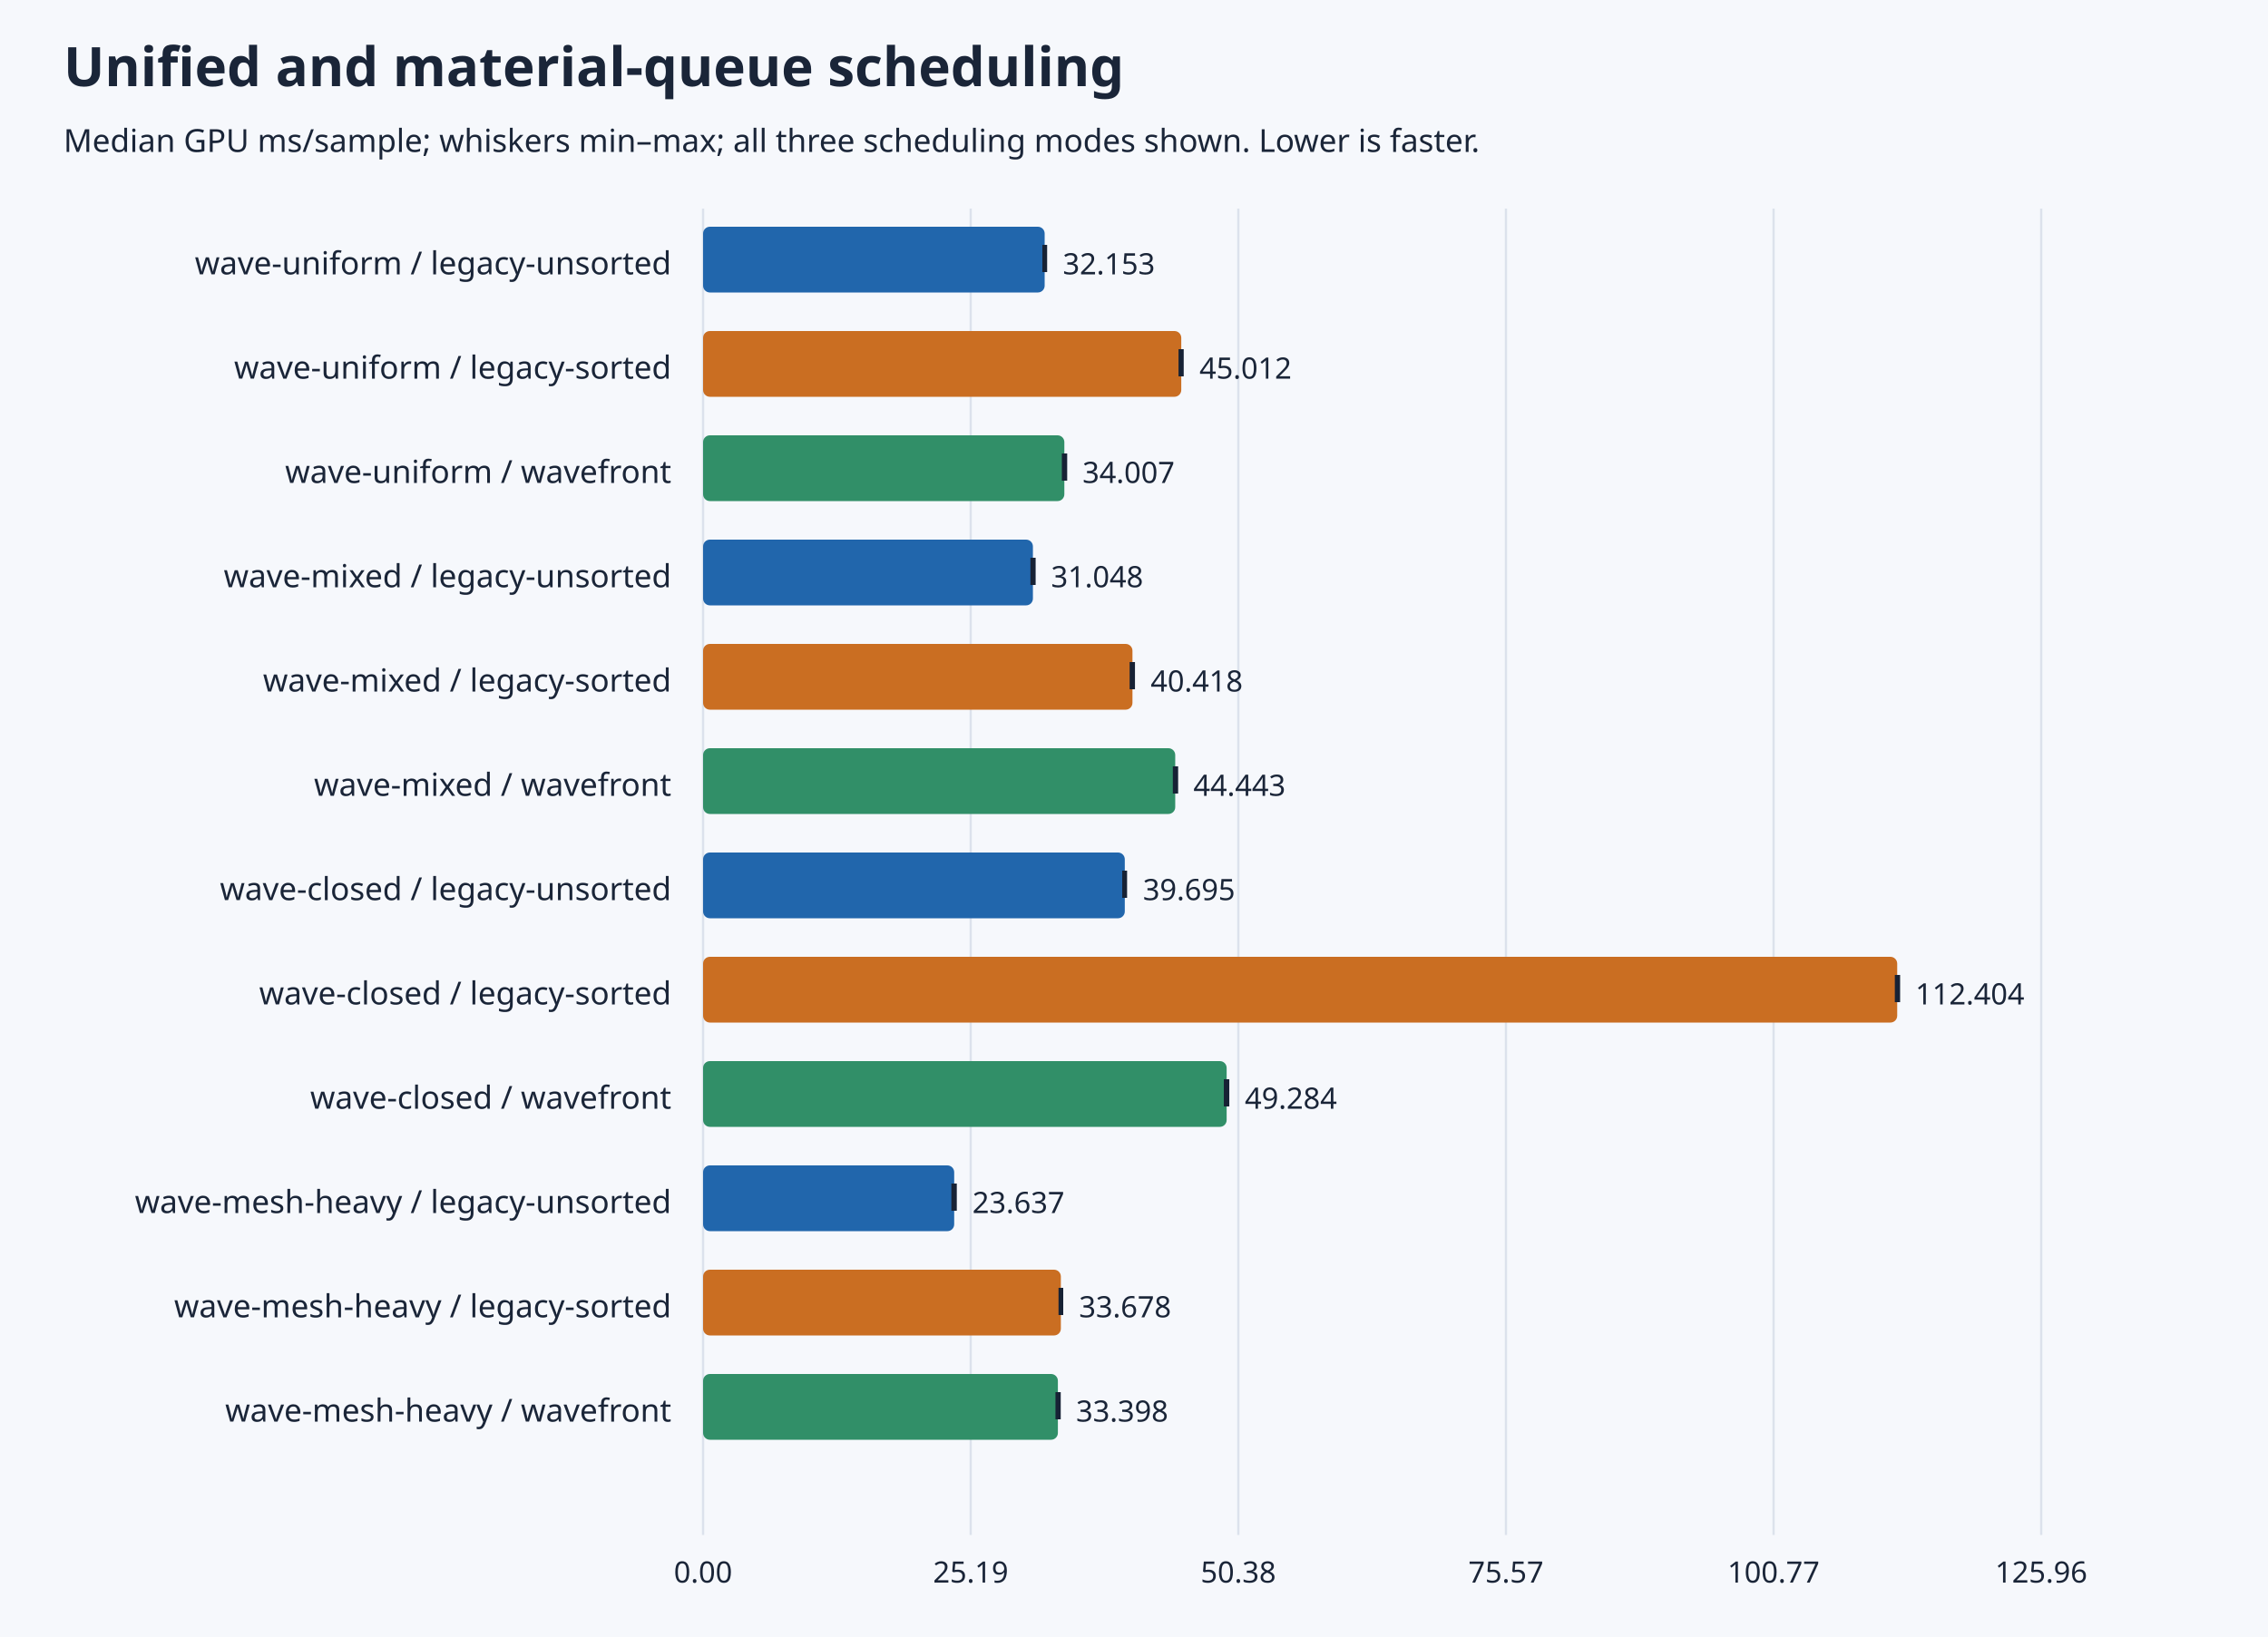
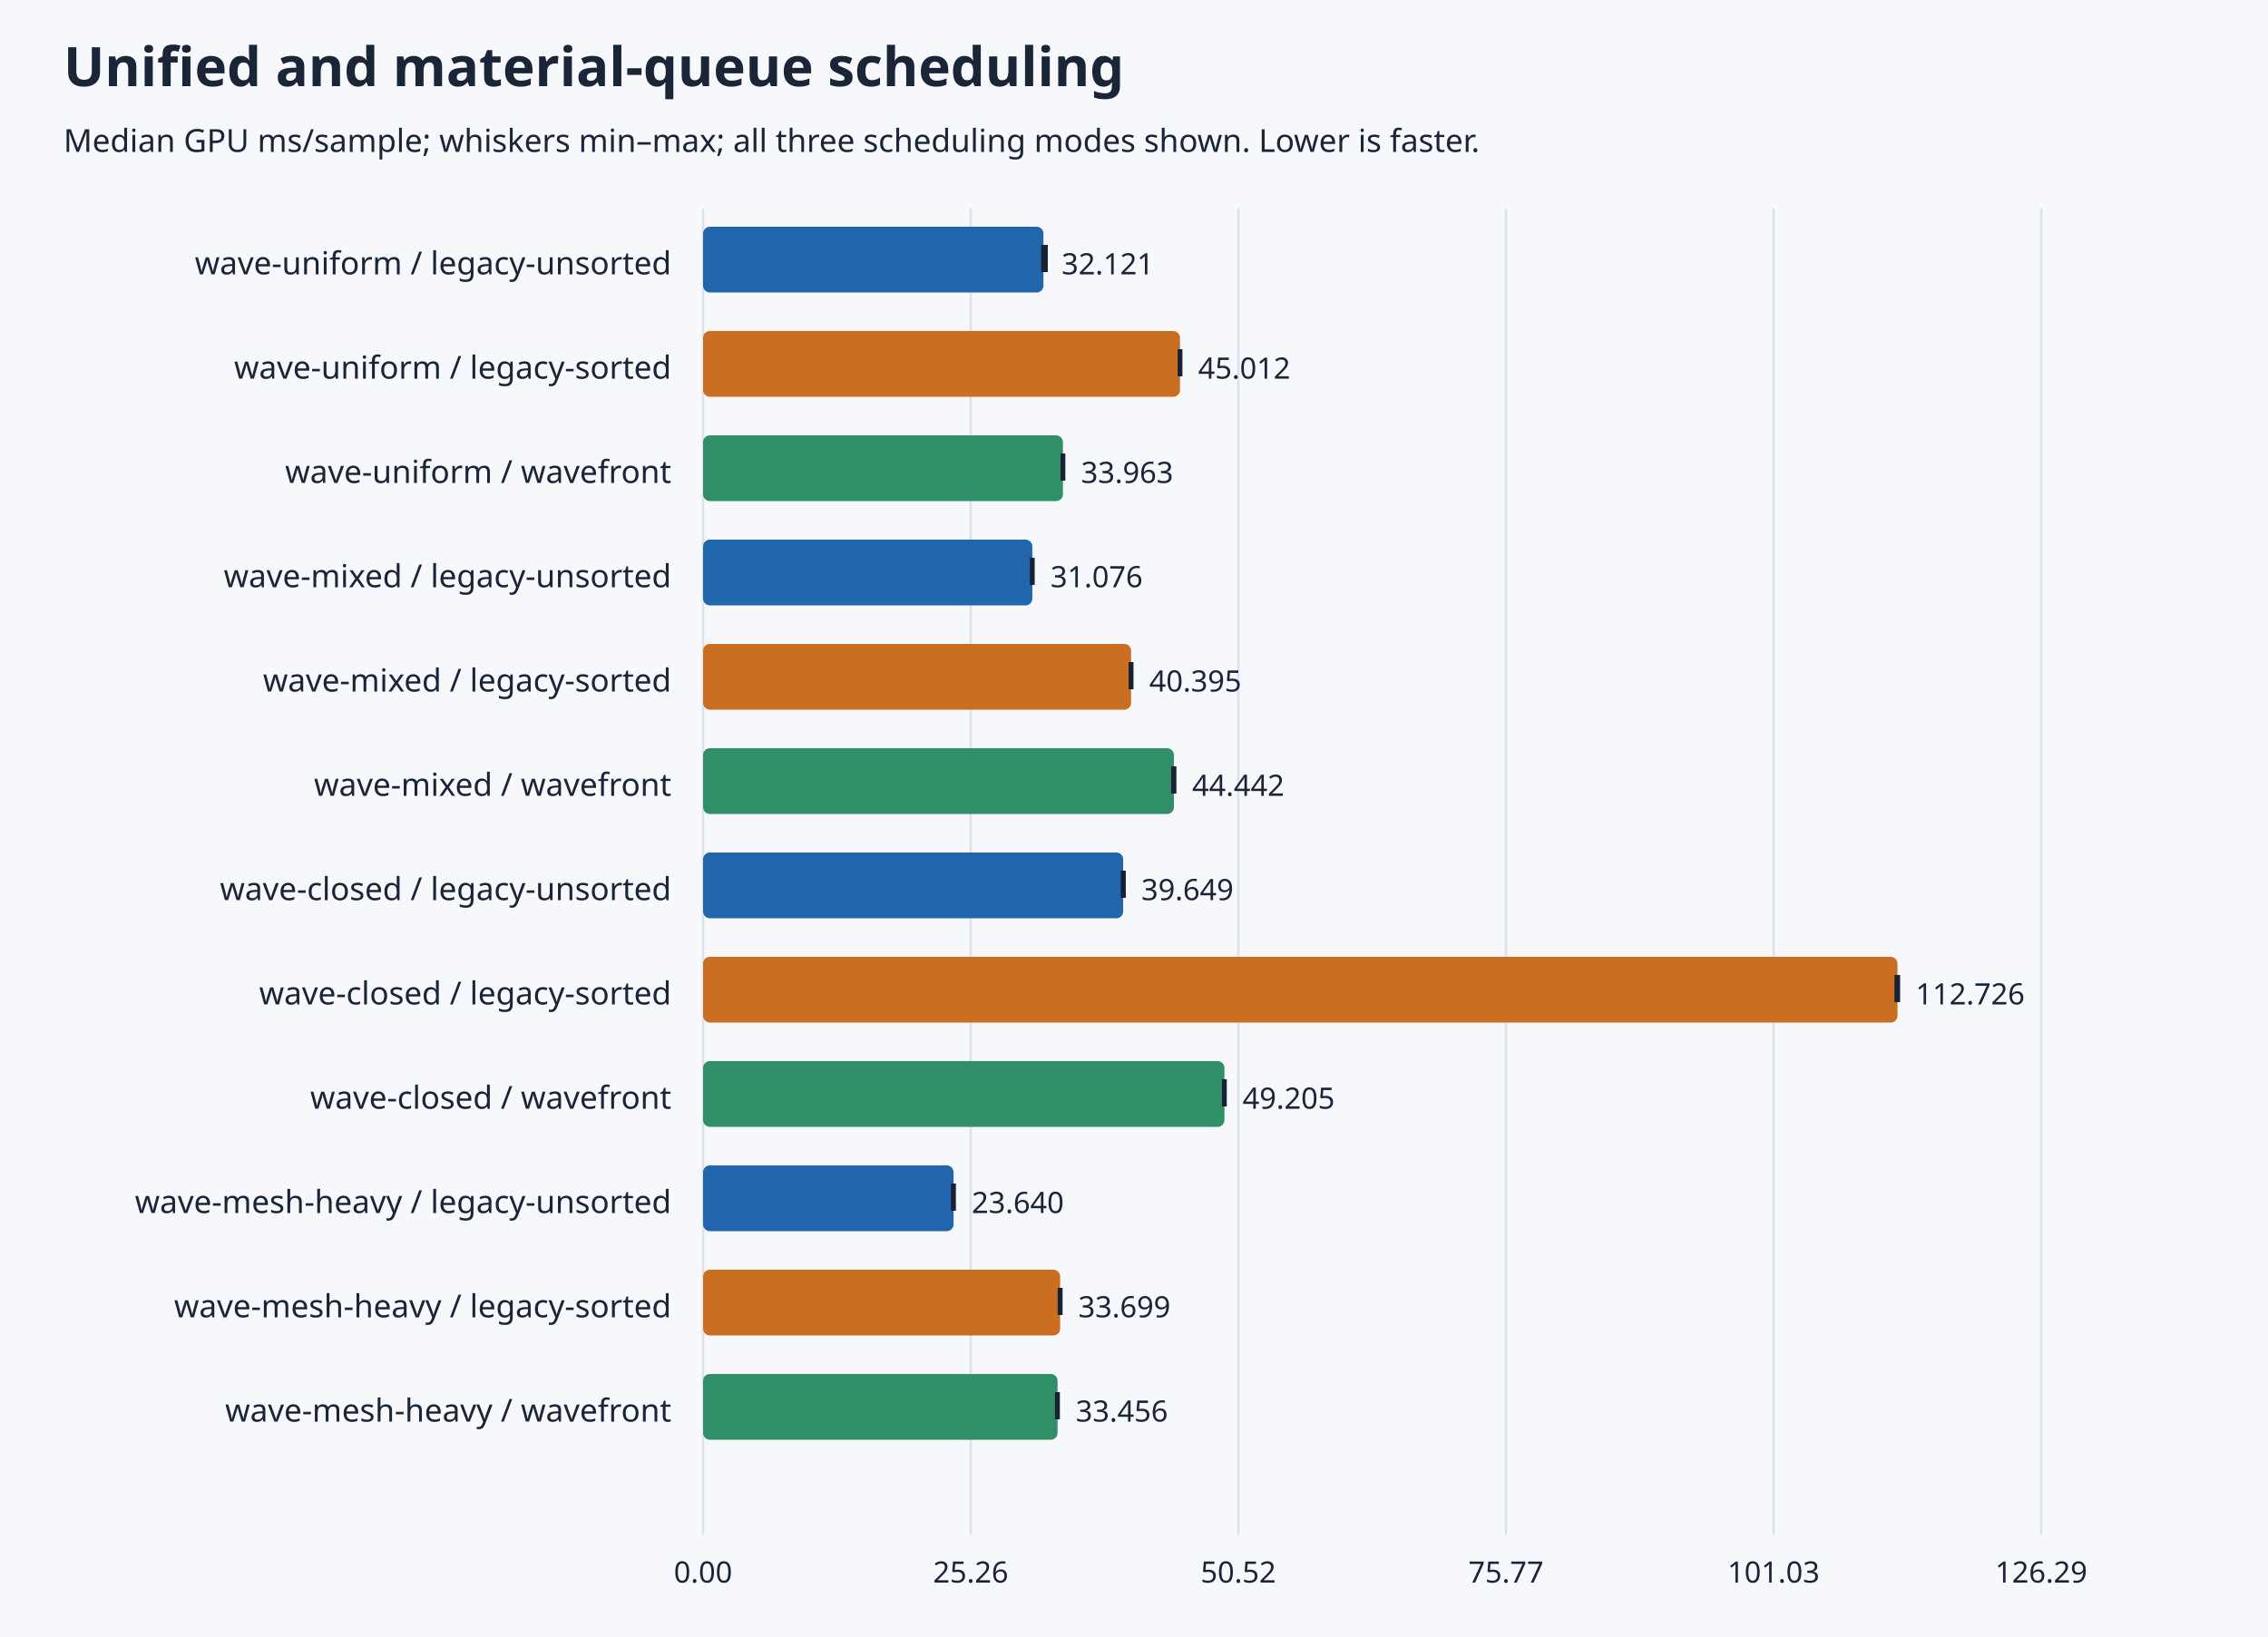
<svg xmlns="http://www.w3.org/2000/svg" width="1000" height="722" viewBox="0 0 1000 722">
  <rect width="1000" height="722" fill="#f6f8fc" />
  <g font-family="system-ui, sans-serif" fill="#1a2538">
    <text x="28" y="38" font-size="24" font-weight="600">Unified and material-queue scheduling</text>
    <text x="28" y="67" font-size="14">Median GPU ms/sample; whiskers min–max; all three scheduling modes shown. Lower is faster.</text>
    <path d="M310.00 92 V677" stroke="#dce2ec" />
    <text x="310.00" y="698" text-anchor="middle" font-size="13">0.00</text>
    <path d="M428.00 92 V677" stroke="#dce2ec" />
-     <text x="428.00" y="698" text-anchor="middle" font-size="13">25.19</text>
+     <text x="428.00" y="698" text-anchor="middle" font-size="13">25.26</text>
    <path d="M546.00 92 V677" stroke="#dce2ec" />
-     <text x="546.00" y="698" text-anchor="middle" font-size="13">50.38</text>
+     <text x="546.00" y="698" text-anchor="middle" font-size="13">50.52</text>
    <path d="M664.00 92 V677" stroke="#dce2ec" />
-     <text x="664.00" y="698" text-anchor="middle" font-size="13">75.57</text>
+     <text x="664.00" y="698" text-anchor="middle" font-size="13">75.77</text>
    <path d="M782.00 92 V677" stroke="#dce2ec" />
-     <text x="782.00" y="698" text-anchor="middle" font-size="13">100.77</text>
+     <text x="782.00" y="698" text-anchor="middle" font-size="13">101.03</text>
    <path d="M900.00 92 V677" stroke="#dce2ec" />
-     <text x="900.00" y="698" text-anchor="middle" font-size="13">125.96</text>
+     <text x="900.00" y="698" text-anchor="middle" font-size="13">126.29</text>
    <text x="296" y="121" text-anchor="end" font-size="14">wave-uniform / legacy-unsorted</text>
-     <rect x="310" y="100" width="150.61" height="29" rx="3" fill="#2166ac" />
-     <path d="M460.59 114 H460.70 M460.59 108 V120 M460.70 108 V120" stroke="#172235" stroke-width="2" />
-     <text x="468.61" y="121" font-size="13">32.153</text>
+     <rect x="310" y="100" width="150.07" height="29" rx="3" fill="#2166ac" />
+     <path d="M460.04 114 H460.99 M460.04 108 V120 M460.99 108 V120" stroke="#172235" stroke-width="2" />
+     <text x="468.07" y="121" font-size="13">32.121</text>
    <text x="296" y="167" text-anchor="end" font-size="14">wave-uniform / legacy-sorted</text>
-     <rect x="310" y="146" width="210.84" height="29" rx="3" fill="#ca6e22" />
-     <path d="M520.63 160 H520.92 M520.63 154 V166 M520.92 154 V166" stroke="#172235" stroke-width="2" />
-     <text x="528.84" y="167" font-size="13">45.012</text>
+     <rect x="310" y="146" width="210.29" height="29" rx="3" fill="#ca6e22" />
+     <path d="M520.24 160 H520.35 M520.24 154 V166 M520.35 154 V166" stroke="#172235" stroke-width="2" />
+     <text x="528.29" y="167" font-size="13">45.012</text>
    <text x="296" y="213" text-anchor="end" font-size="14">wave-uniform / wavefront</text>
-     <rect x="310" y="192" width="159.29" height="29" rx="3" fill="#318f68" />
-     <path d="M469.19 206 H469.54 M469.19 200 V212 M469.54 200 V212" stroke="#172235" stroke-width="2" />
-     <text x="477.29" y="213" font-size="13">34.007</text>
+     <rect x="310" y="192" width="158.67" height="29" rx="3" fill="#318f68" />
+     <path d="M468.61 206 H468.73 M468.61 200 V212 M468.73 200 V212" stroke="#172235" stroke-width="2" />
+     <text x="476.67" y="213" font-size="13">33.963</text>
    <text x="296" y="259" text-anchor="end" font-size="14">wave-mixed / legacy-unsorted</text>
-     <rect x="310" y="238" width="145.43" height="29" rx="3" fill="#2166ac" />
-     <path d="M455.33 252 H455.63 M455.33 246 V258 M455.63 246 V258" stroke="#172235" stroke-width="2" />
-     <text x="463.43" y="259" font-size="13">31.048</text>
+     <rect x="310" y="238" width="145.18" height="29" rx="3" fill="#2166ac" />
+     <path d="M455.09 252 H455.21 M455.09 246 V258 M455.21 246 V258" stroke="#172235" stroke-width="2" />
+     <text x="463.18" y="259" font-size="13">31.076</text>
    <text x="296" y="305" text-anchor="end" font-size="14">wave-mixed / legacy-sorted</text>
-     <rect x="310" y="284" width="189.32" height="29" rx="3" fill="#ca6e22" />
-     <path d="M499.07 298 H499.43 M499.07 292 V304 M499.43 292 V304" stroke="#172235" stroke-width="2" />
-     <text x="507.32" y="305" font-size="13">40.418</text>
+     <rect x="310" y="284" width="188.72" height="29" rx="3" fill="#ca6e22" />
+     <path d="M498.62 298 H498.78 M498.62 292 V304 M498.78 292 V304" stroke="#172235" stroke-width="2" />
+     <text x="506.72" y="305" font-size="13">40.395</text>
    <text x="296" y="351" text-anchor="end" font-size="14">wave-mixed / wavefront</text>
-     <rect x="310" y="330" width="208.18" height="29" rx="3" fill="#318f68" />
-     <path d="M518.12 344 H518.46 M518.12 338 V350 M518.46 338 V350" stroke="#172235" stroke-width="2" />
-     <text x="526.18" y="351" font-size="13">44.443</text>
+     <rect x="310" y="330" width="207.62" height="29" rx="3" fill="#318f68" />
+     <path d="M517.42 344 H517.69 M517.42 338 V350 M517.69 338 V350" stroke="#172235" stroke-width="2" />
+     <text x="525.62" y="351" font-size="13">44.442</text>
    <text x="296" y="397" text-anchor="end" font-size="14">wave-closed / legacy-unsorted</text>
-     <rect x="310" y="376" width="185.94" height="29" rx="3" fill="#2166ac" />
-     <path d="M495.80 390 H495.95 M495.80 384 V396 M495.95 384 V396" stroke="#172235" stroke-width="2" />
-     <text x="503.94" y="397" font-size="13">39.695</text>
+     <rect x="310" y="376" width="185.23" height="29" rx="3" fill="#2166ac" />
+     <path d="M495.15 390 H495.39 M495.15 384 V396 M495.39 384 V396" stroke="#172235" stroke-width="2" />
+     <text x="503.23" y="397" font-size="13">39.649</text>
    <text x="296" y="443" text-anchor="end" font-size="14">wave-closed / legacy-sorted</text>
-     <rect x="310" y="422" width="526.51" height="29" rx="3" fill="#ca6e22" />
-     <path d="M836.46 436 H836.79 M836.46 430 V442 M836.79 430 V442" stroke="#172235" stroke-width="2" />
-     <text x="844.51" y="443" font-size="13">112.404</text>
+     <rect x="310" y="422" width="526.63" height="29" rx="3" fill="#ca6e22" />
+     <path d="M836.30 436 H836.79 M836.30 430 V442 M836.79 430 V442" stroke="#172235" stroke-width="2" />
+     <text x="844.63" y="443" font-size="13">112.726</text>
    <text x="296" y="489" text-anchor="end" font-size="14">wave-closed / wavefront</text>
-     <rect x="310" y="468" width="230.85" height="29" rx="3" fill="#318f68" />
-     <path d="M540.61 482 H541.02 M540.61 476 V488 M541.02 476 V488" stroke="#172235" stroke-width="2" />
-     <text x="548.85" y="489" font-size="13">49.284</text>
+     <rect x="310" y="468" width="229.87" height="29" rx="3" fill="#318f68" />
+     <path d="M539.76 482 H539.91 M539.76 476 V488 M539.91 476 V488" stroke="#172235" stroke-width="2" />
+     <text x="547.87" y="489" font-size="13">49.205</text>
    <text x="296" y="535" text-anchor="end" font-size="14">wave-mesh-heavy / legacy-unsorted</text>
-     <rect x="310" y="514" width="110.72" height="29" rx="3" fill="#2166ac" />
-     <path d="M420.47 528 H420.87 M420.47 522 V534 M420.87 522 V534" stroke="#172235" stroke-width="2" />
-     <text x="428.72" y="535" font-size="13">23.637</text>
+     <rect x="310" y="514" width="110.44" height="29" rx="3" fill="#2166ac" />
+     <path d="M420.26 528 H420.47 M420.26 522 V534 M420.47 522 V534" stroke="#172235" stroke-width="2" />
+     <text x="428.44" y="535" font-size="13">23.640</text>
    <text x="296" y="581" text-anchor="end" font-size="14">wave-mesh-heavy / legacy-sorted</text>
-     <rect x="310" y="560" width="157.75" height="29" rx="3" fill="#ca6e22" />
-     <path d="M467.72 574 H467.80 M467.72 568 V580 M467.80 568 V580" stroke="#172235" stroke-width="2" />
-     <text x="475.75" y="581" font-size="13">33.678</text>
+     <rect x="310" y="560" width="157.44" height="29" rx="3" fill="#ca6e22" />
+     <path d="M467.36 574 H467.50 M467.36 568 V580 M467.50 568 V580" stroke="#172235" stroke-width="2" />
+     <text x="475.44" y="581" font-size="13">33.699</text>
    <text x="296" y="627" text-anchor="end" font-size="14">wave-mesh-heavy / wavefront</text>
-     <rect x="310" y="606" width="156.44" height="29" rx="3" fill="#318f68" />
-     <path d="M466.37 620 H466.69 M466.37 614 V626 M466.69 614 V626" stroke="#172235" stroke-width="2" />
-     <text x="474.44" y="627" font-size="13">33.398</text>
+     <rect x="310" y="606" width="156.30" height="29" rx="3" fill="#318f68" />
+     <path d="M466.15 620 H466.31 M466.15 614 V626 M466.31 614 V626" stroke="#172235" stroke-width="2" />
+     <text x="474.30" y="627" font-size="13">33.456</text>
  </g>
</svg>
